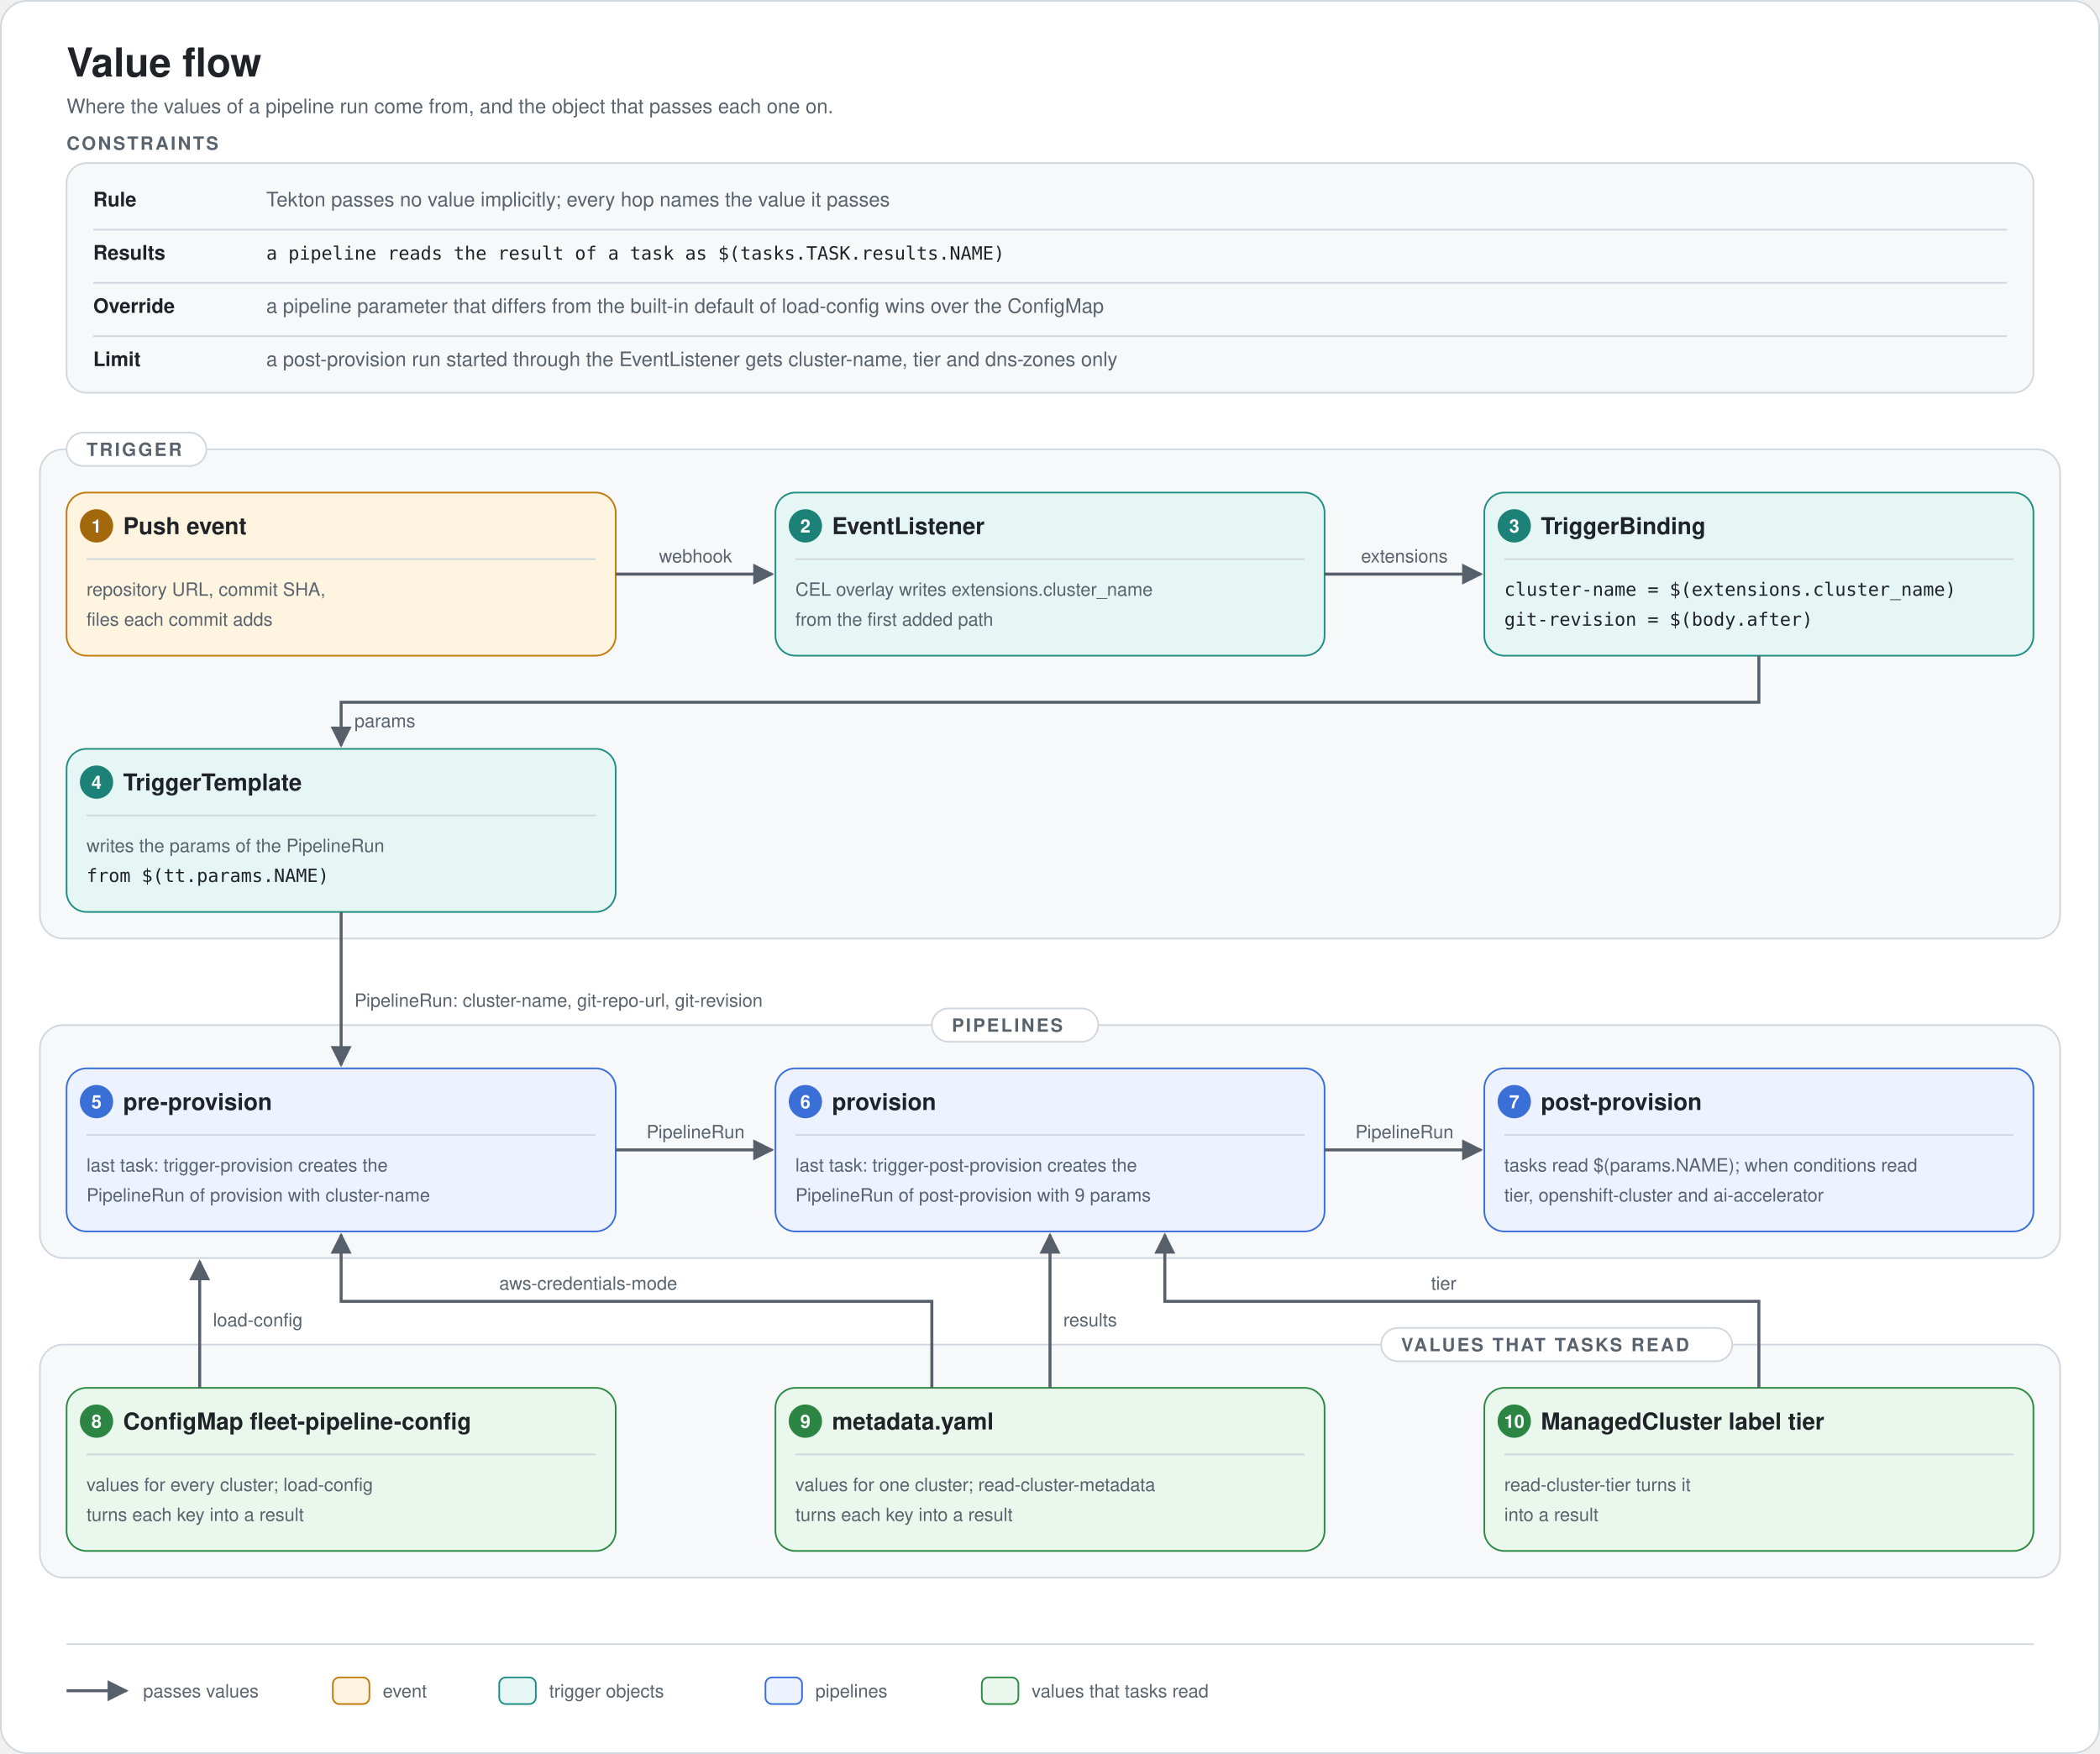
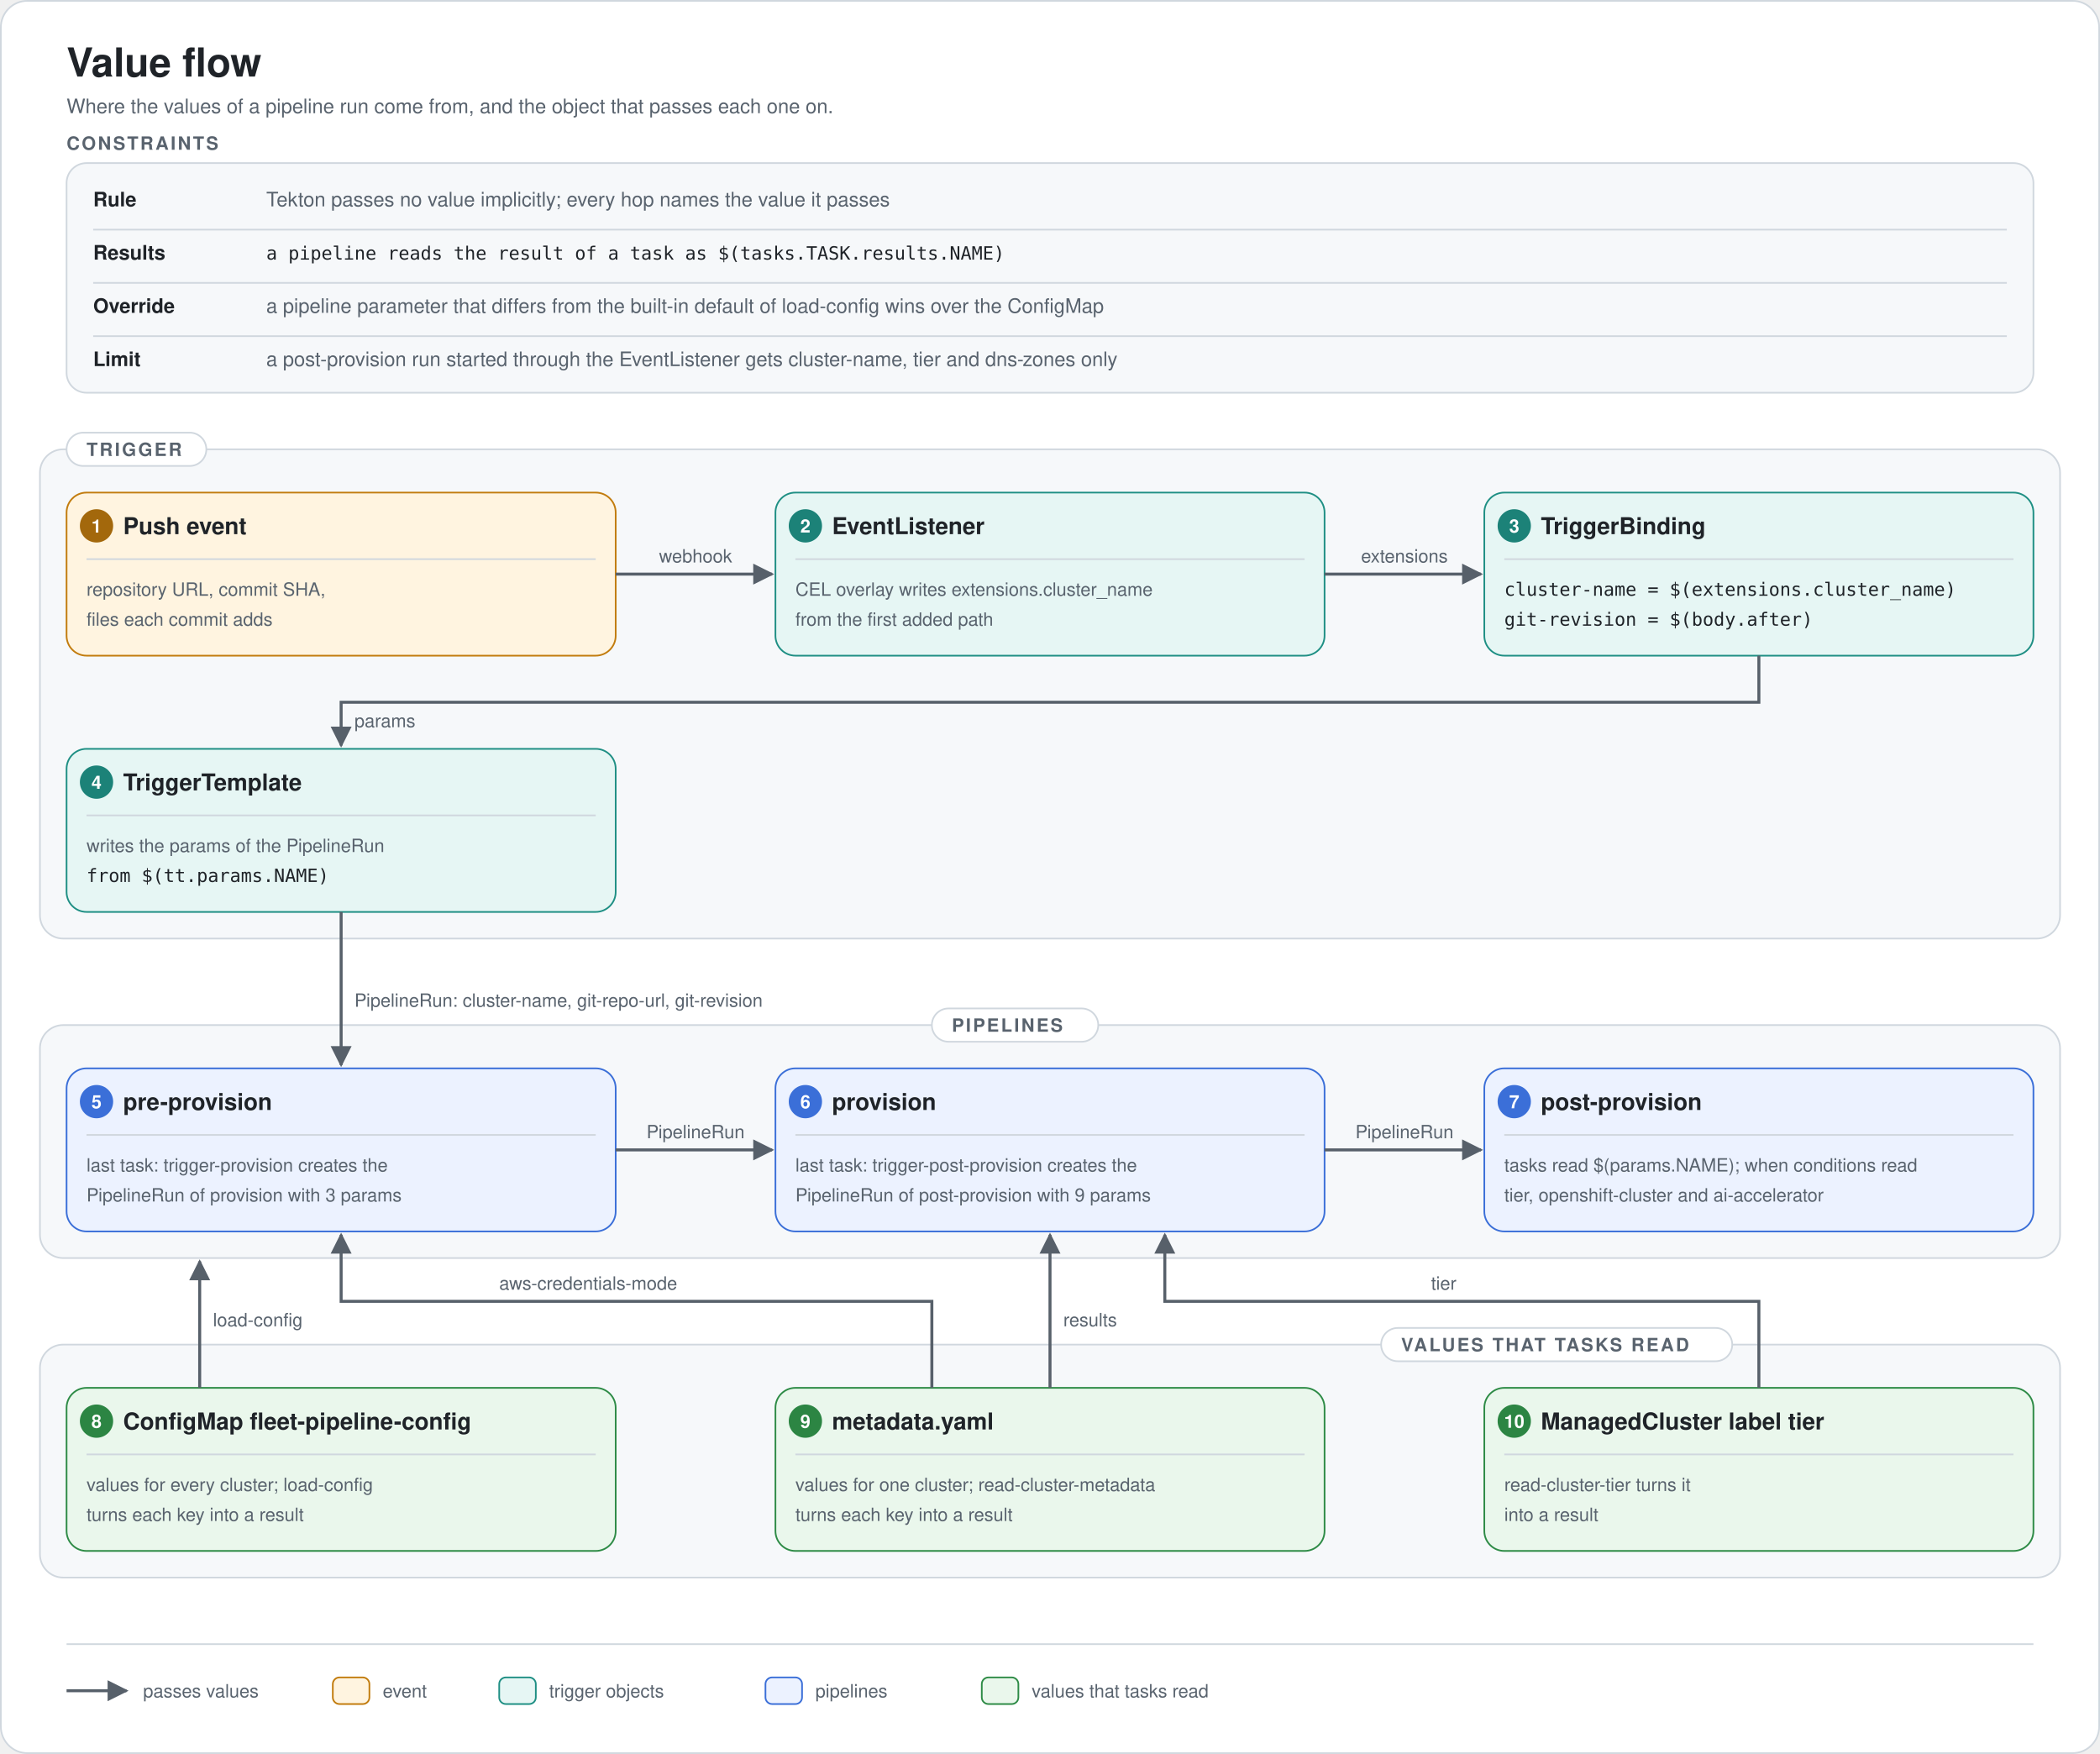
<svg xmlns="http://www.w3.org/2000/svg" viewBox="0 0 1262 1054" width="1262" height="1054" role="img" aria-labelledby="title desc">
  <style>
    .bg { fill: #ffffff; stroke: #d0d7de; }
    .frame { fill: #f6f8fa; stroke: #d0d7de; }
    .t { fill: #1f2328; font-family: -apple-system, BlinkMacSystemFont, "Segoe UI", Helvetica, Arial, sans-serif; }
    .m { fill: #59636e; font-family: -apple-system, BlinkMacSystemFont, "Segoe UI", Helvetica, Arial, sans-serif; }
    .c { fill: #1f2328; font-family: ui-monospace, SFMono-Regular, Menlo, Consolas, monospace; }
    .h1 { font-size: 24px; font-weight: 700; }
    .h2 { font-size: 14px; font-weight: 650; }
    .lbl { font-size: 11px; font-weight: 700; letter-spacing: 1.2px; }
    .b { font-size: 12px; }
    .s { font-size: 11px; }
    .k { font-weight: 650; }

    .src  { fill: #e6f6f4; stroke: #1f8f84; }
    .gate { fill: #fff4e0; stroke: #c27c0e; }
    .core { fill: #ecf2ff; stroke: #3b6fd8; }
    .out  { fill: #f3ecff; stroke: #7a4fd6; }
    .store{ fill: #eaf7ec; stroke: #2e8b46; }
    .deny { fill: #fdecec; stroke: #d1242f; }
    .user { fill: #f6f8fa; stroke: #6e7781; }

    /* badge fills are darker than card strokes so the white digit reaches 4.5:1 */
    .badge-src  { fill: #1c8278; }
    .badge-gate { fill: #a3680c; }
    .badge-core { fill: #3b6fd8; }
    .badge-out  { fill: #7a4fd6; }
    .badge-store{ fill: #2c8543; }
    .badge-t    { fill: #ffffff; font-family: -apple-system, BlinkMacSystemFont, "Segoe UI", Helvetica, Arial, sans-serif; font-size: 11px; font-weight: 700; }

    .flow  { stroke: #57606a; stroke-width: 1.8; fill: none; }
    .ctl   { stroke: #6e7781; stroke-width: 1.5; fill: none; stroke-dasharray: 5 4; }
    .link  { stroke: #6e7781; stroke-width: 1.6; fill: none; }
    .rule  { stroke: #d0d7de; stroke-width: 1; }
    .ah-flow { fill: #57606a; }
    .ah-ctl  { fill: #6e7781; }
    .x { stroke: #d1242f; stroke-width: 2; }

    @media (prefers-color-scheme: dark) {
      .bg { fill: #0d1117; stroke: #30363d; }
      .frame { fill: #151b23; stroke: #30363d; }
      .t, .c { fill: #e6edf3; }
      .m { fill: #9198a1; }
      .src  { fill: #0f2a28; stroke: #3fb8a9; }
      .gate { fill: #2e2310; stroke: #e3a33b; }
      .core { fill: #14213d; stroke: #6d9bff; }
      .out  { fill: #251a40; stroke: #a888ff; }
      .store{ fill: #112a19; stroke: #4cc06a; }
      .deny { fill: #3a1417; stroke: #ff6b6b; }
      .user { fill: #161b22; stroke: #6e7681; }
      .badge-src  { fill: #3fb8a9; }
      .badge-gate { fill: #e3a33b; }
      .badge-core { fill: #6d9bff; }
      .badge-out  { fill: #a888ff; }
      .badge-store{ fill: #4cc06a; }
      .badge-t    { fill: #0d1117; }
      .flow  { stroke: #8b949e; }
      .ctl   { stroke: #768390; }
      .link  { stroke: #768390; }
      .rule  { stroke: #30363d; }
      .ah-flow { fill: #8b949e; }
      .ah-ctl  { fill: #768390; }
      .x { stroke: #ff6b6b; }
    }
  </style>
  <defs>
    <marker id="a-flow" viewBox="0 0 10 10" refX="9" refY="5" markerWidth="7" markerHeight="7" orient="auto-start-reverse">
      <path class="ah-flow" d="M0 0 L10 5 L0 10 z" />
    </marker>
    <marker id="a-ctl" viewBox="0 0 10 10" refX="9" refY="5" markerWidth="6" markerHeight="6" orient="auto-start-reverse">
      <path class="ah-ctl" d="M0 0 L10 5 L0 10 z" />
    </marker>
  </defs>
  <rect class="bg" x="0.5" y="0.5" width="1261" height="1053" rx="16" />
  <text class="t h1" x="40" y="46">Value flow</text>
  <text class="m b" x="40" y="68">Where the values of a pipeline run come from, and the object that passes each one on.</text>
  <text class="m lbl" x="40" y="90">CONSTRAINTS</text>
  <rect class="frame" x="40" y="98" width="1182" height="138" rx="12" />
  <text class="t b k" x="56" y="124">Rule</text>
  <text class="m b" x="160" y="124">Tekton passes no value implicitly; every hop names the value it passes</text>
  <line class="rule" x1="56" y1="138" x2="1206" y2="138" />
  <text class="t b k" x="56" y="156">Results</text>
  <text class="c s" x="160" y="156">a pipeline reads the result of a task as $(tasks.TASK.results.NAME)</text>
  <line class="rule" x1="56" y1="170" x2="1206" y2="170" />
  <text class="t b k" x="56" y="188">Override</text>
  <text class="m b" x="160" y="188">a pipeline parameter that differs from the built-in default of load-config wins over the ConfigMap</text>
  <line class="rule" x1="56" y1="202" x2="1206" y2="202" />
  <text class="t b k" x="56" y="220">Limit</text>
  <text class="m b" x="160" y="220">a post-provision run started through the EventListener gets cluster-name, tier and dns-zones only</text>
  <rect class="frame" x="24" y="270" width="1214" height="294" rx="14" />
  <rect class="bg" x="40" y="260" width="84" height="20" rx="10" />
  <text class="m lbl" x="52" y="274">TRIGGER</text>
  <rect class="frame" x="24" y="616" width="1214" height="140" rx="14" />
  <rect class="bg" x="560" y="606" width="100" height="20" rx="10" />
  <text class="m lbl" x="572" y="620">PIPELINES</text>
  <rect class="frame" x="24" y="808" width="1214" height="140" rx="14" />
  <rect class="bg" x="830" y="798" width="211" height="20" rx="10" />
  <text class="m lbl" x="842" y="812">VALUES THAT TASKS READ</text>
  <rect class="gate" x="40" y="296" width="330" height="98" rx="12" />
  <circle class="badge-gate" cx="58" cy="316" r="10" />
  <text class="badge-t" x="58" y="320" text-anchor="middle">1</text>
  <text class="t h2" x="74" y="321">Push event</text>
  <line class="rule" x1="52" y1="336" x2="358" y2="336" />
  <text class="m s" x="52" y="358">repository URL, commit SHA,</text>
  <text class="m s" x="52" y="376">files each commit adds</text>
  <rect class="src" x="466" y="296" width="330" height="98" rx="12" />
  <circle class="badge-src" cx="484" cy="316" r="10" />
  <text class="badge-t" x="484" y="320" text-anchor="middle">2</text>
  <text class="t h2" x="500" y="321">EventListener</text>
  <line class="rule" x1="478" y1="336" x2="784" y2="336" />
  <text class="m s" x="478" y="358">CEL overlay writes extensions.cluster_name</text>
  <text class="m s" x="478" y="376">from the first added path</text>
  <rect class="src" x="892" y="296" width="330" height="98" rx="12" />
  <circle class="badge-src" cx="910" cy="316" r="10" />
  <text class="badge-t" x="910" y="320" text-anchor="middle">3</text>
  <text class="t h2" x="926" y="321">TriggerBinding</text>
  <line class="rule" x1="904" y1="336" x2="1210" y2="336" />
  <text class="c s" x="904" y="358">cluster-name = $(extensions.cluster_name)</text>
  <text class="c s" x="904" y="376">git-revision = $(body.after)</text>
  <rect class="src" x="40" y="450" width="330" height="98" rx="12" />
  <circle class="badge-src" cx="58" cy="470" r="10" />
  <text class="badge-t" x="58" y="474" text-anchor="middle">4</text>
  <text class="t h2" x="74" y="475">TriggerTemplate</text>
  <line class="rule" x1="52" y1="490" x2="358" y2="490" />
  <text class="m s" x="52" y="512">writes the params of the PipelineRun</text>
  <text class="c s" x="52" y="530">from $(tt.params.NAME)</text>
  <rect class="core" x="40" y="642" width="330" height="98" rx="12" />
  <circle class="badge-core" cx="58" cy="662" r="10" />
  <text class="badge-t" x="58" y="666" text-anchor="middle">5</text>
  <text class="t h2" x="74" y="667">pre-provision</text>
  <line class="rule" x1="52" y1="682" x2="358" y2="682" />
  <text class="m s" x="52" y="704">last task: trigger-provision creates the</text>
-   <text class="m s" x="52" y="722">PipelineRun of provision with cluster-name</text>
+   <text class="m s" x="52" y="722">PipelineRun of provision with 3 params</text>
  <rect class="core" x="466" y="642" width="330" height="98" rx="12" />
  <circle class="badge-core" cx="484" cy="662" r="10" />
  <text class="badge-t" x="484" y="666" text-anchor="middle">6</text>
  <text class="t h2" x="500" y="667">provision</text>
  <line class="rule" x1="478" y1="682" x2="784" y2="682" />
  <text class="m s" x="478" y="704">last task: trigger-post-provision creates the</text>
  <text class="m s" x="478" y="722">PipelineRun of post-provision with 9 params</text>
  <rect class="core" x="892" y="642" width="330" height="98" rx="12" />
  <circle class="badge-core" cx="910" cy="662" r="10" />
  <text class="badge-t" x="910" y="666" text-anchor="middle">7</text>
  <text class="t h2" x="926" y="667">post-provision</text>
  <line class="rule" x1="904" y1="682" x2="1210" y2="682" />
  <text class="m s" x="904" y="704">tasks read $(params.NAME); when conditions read</text>
  <text class="m s" x="904" y="722">tier, openshift-cluster and ai-accelerator</text>
  <rect class="store" x="40" y="834" width="330" height="98" rx="12" />
  <circle class="badge-store" cx="58" cy="854" r="10" />
  <text class="badge-t" x="58" y="858" text-anchor="middle">8</text>
  <text class="t h2" x="74" y="859">ConfigMap fleet-pipeline-config</text>
  <line class="rule" x1="52" y1="874" x2="358" y2="874" />
  <text class="m s" x="52" y="896">values for every cluster; load-config</text>
  <text class="m s" x="52" y="914">turns each key into a result</text>
  <rect class="store" x="466" y="834" width="330" height="98" rx="12" />
  <circle class="badge-store" cx="484" cy="854" r="10" />
  <text class="badge-t" x="484" y="858" text-anchor="middle">9</text>
  <text class="t h2" x="500" y="859">metadata.yaml</text>
  <line class="rule" x1="478" y1="874" x2="784" y2="874" />
  <text class="m s" x="478" y="896">values for one cluster; read-cluster-metadata</text>
  <text class="m s" x="478" y="914">turns each key into a result</text>
  <rect class="store" x="892" y="834" width="330" height="98" rx="12" />
  <circle class="badge-store" cx="910" cy="854" r="10" />
  <text class="badge-t" x="910" y="858" text-anchor="middle">10</text>
  <text class="t h2" x="926" y="859">ManagedCluster label tier</text>
  <line class="rule" x1="904" y1="874" x2="1210" y2="874" />
  <text class="m s" x="904" y="896">read-cluster-tier turns it</text>
  <text class="m s" x="904" y="914">into a result</text>
  <path class="flow" d="M370 345 H464" marker-end="url(#a-flow)" />
  <text class="m s" x="418" y="338" text-anchor="middle">webhook</text>
  <path class="flow" d="M796 345 H890" marker-end="url(#a-flow)" />
  <text class="m s" x="844" y="338" text-anchor="middle">extensions</text>
  <path class="flow" d="M1057 394 V422 H205 V448" marker-end="url(#a-flow)" />
  <text class="m s" x="213" y="437">params</text>
  <path class="flow" d="M205 548 V640" marker-end="url(#a-flow)" />
  <text class="m s" x="213" y="605">PipelineRun: cluster-name, git-repo-url, git-revision</text>
  <path class="flow" d="M370 691 H464" marker-end="url(#a-flow)" />
  <text class="m s" x="418" y="684" text-anchor="middle">PipelineRun</text>
  <path class="flow" d="M796 691 H890" marker-end="url(#a-flow)" />
  <text class="m s" x="844" y="684" text-anchor="middle">PipelineRun</text>
  <path class="flow" d="M120 834 V758" marker-end="url(#a-flow)" />
  <text class="m s" x="128" y="797">load-config</text>
  <path class="flow" d="M560 834 V782 H205 V742" marker-end="url(#a-flow)" />
  <text class="m s" x="300" y="775">aws-credentials-mode</text>
  <path class="flow" d="M631 834 V742" marker-end="url(#a-flow)" />
  <text class="m s" x="639" y="797">results</text>
  <path class="flow" d="M1057 834 V782 H700 V742" marker-end="url(#a-flow)" />
  <text class="m s" x="860" y="775">tier</text>
  <line class="rule" x1="40" y1="988" x2="1222" y2="988" />
  <path class="flow" d="M40 1016 H76" marker-end="url(#a-flow)" />
  <text class="m s" x="86" y="1020">passes values</text>
  <rect class="gate" x="200" y="1008" width="22" height="16" rx="4" />
  <text class="m s" x="230" y="1020">event</text>
  <rect class="src" x="300" y="1008" width="22" height="16" rx="4" />
  <text class="m s" x="330" y="1020">trigger objects</text>
  <rect class="core" x="460" y="1008" width="22" height="16" rx="4" />
  <text class="m s" x="490" y="1020">pipelines</text>
  <rect class="store" x="590" y="1008" width="22" height="16" rx="4" />
  <text class="m s" x="620" y="1020">values that tasks read</text>
</svg>
